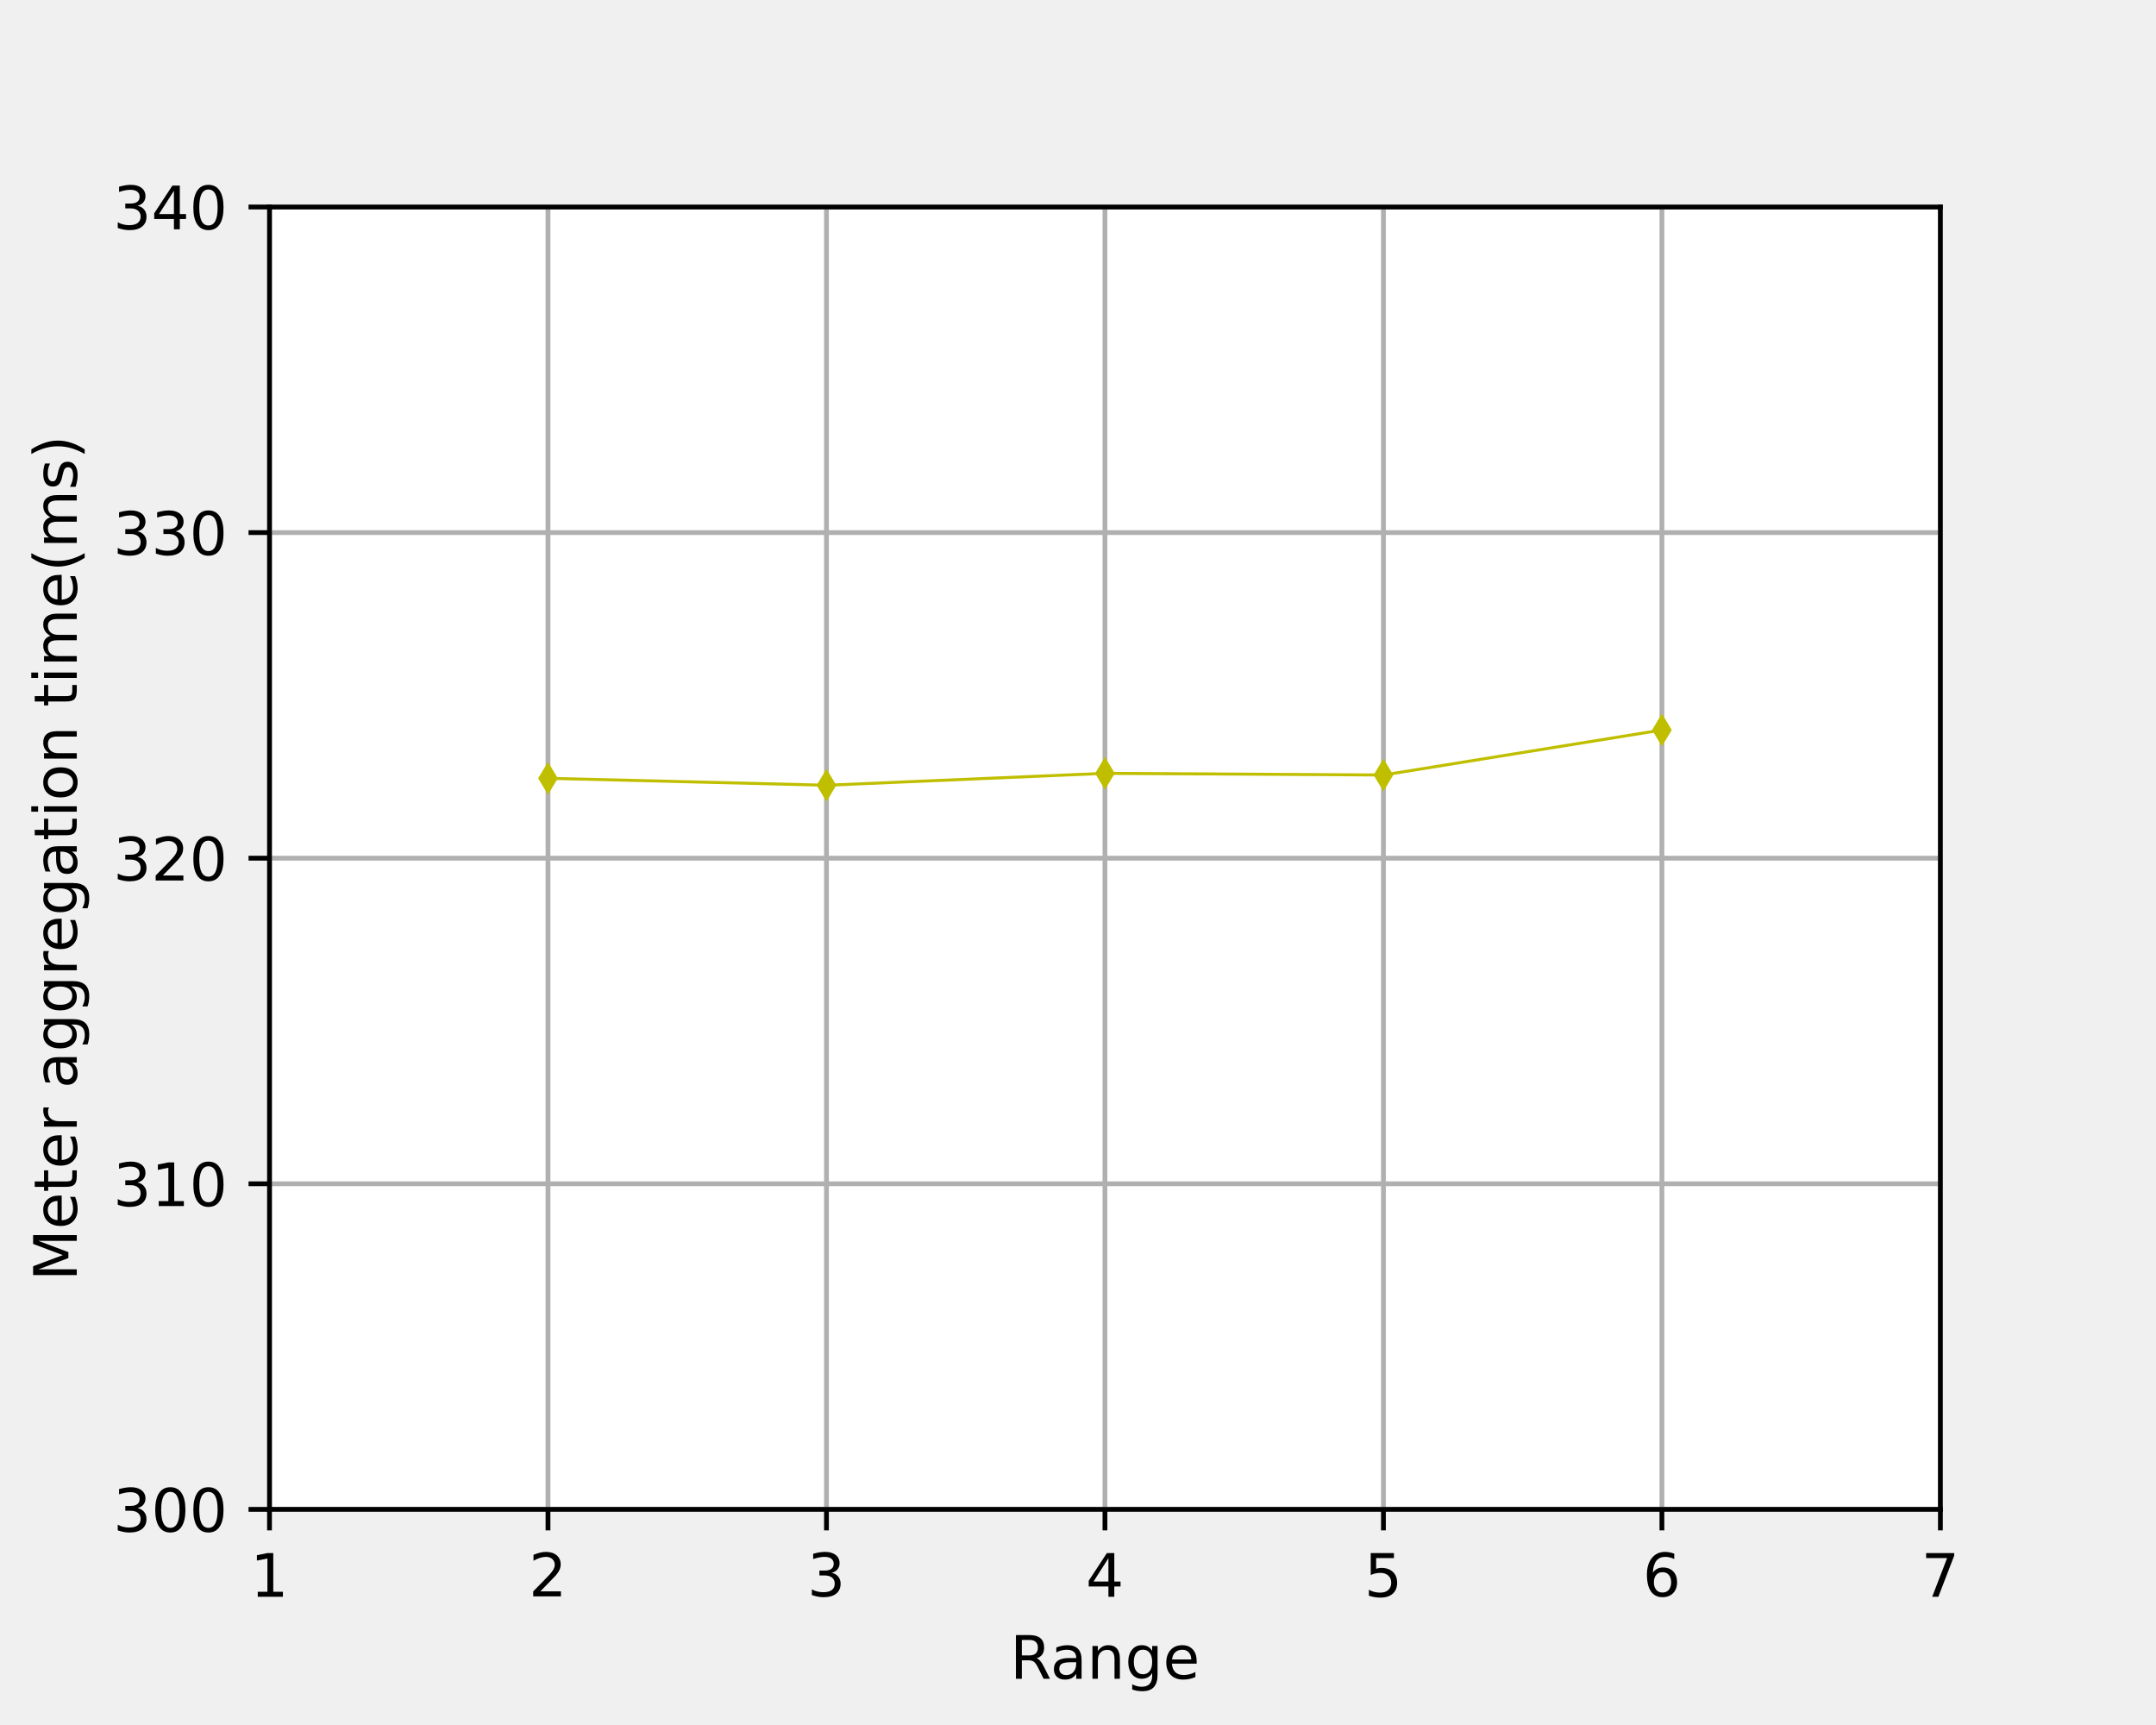
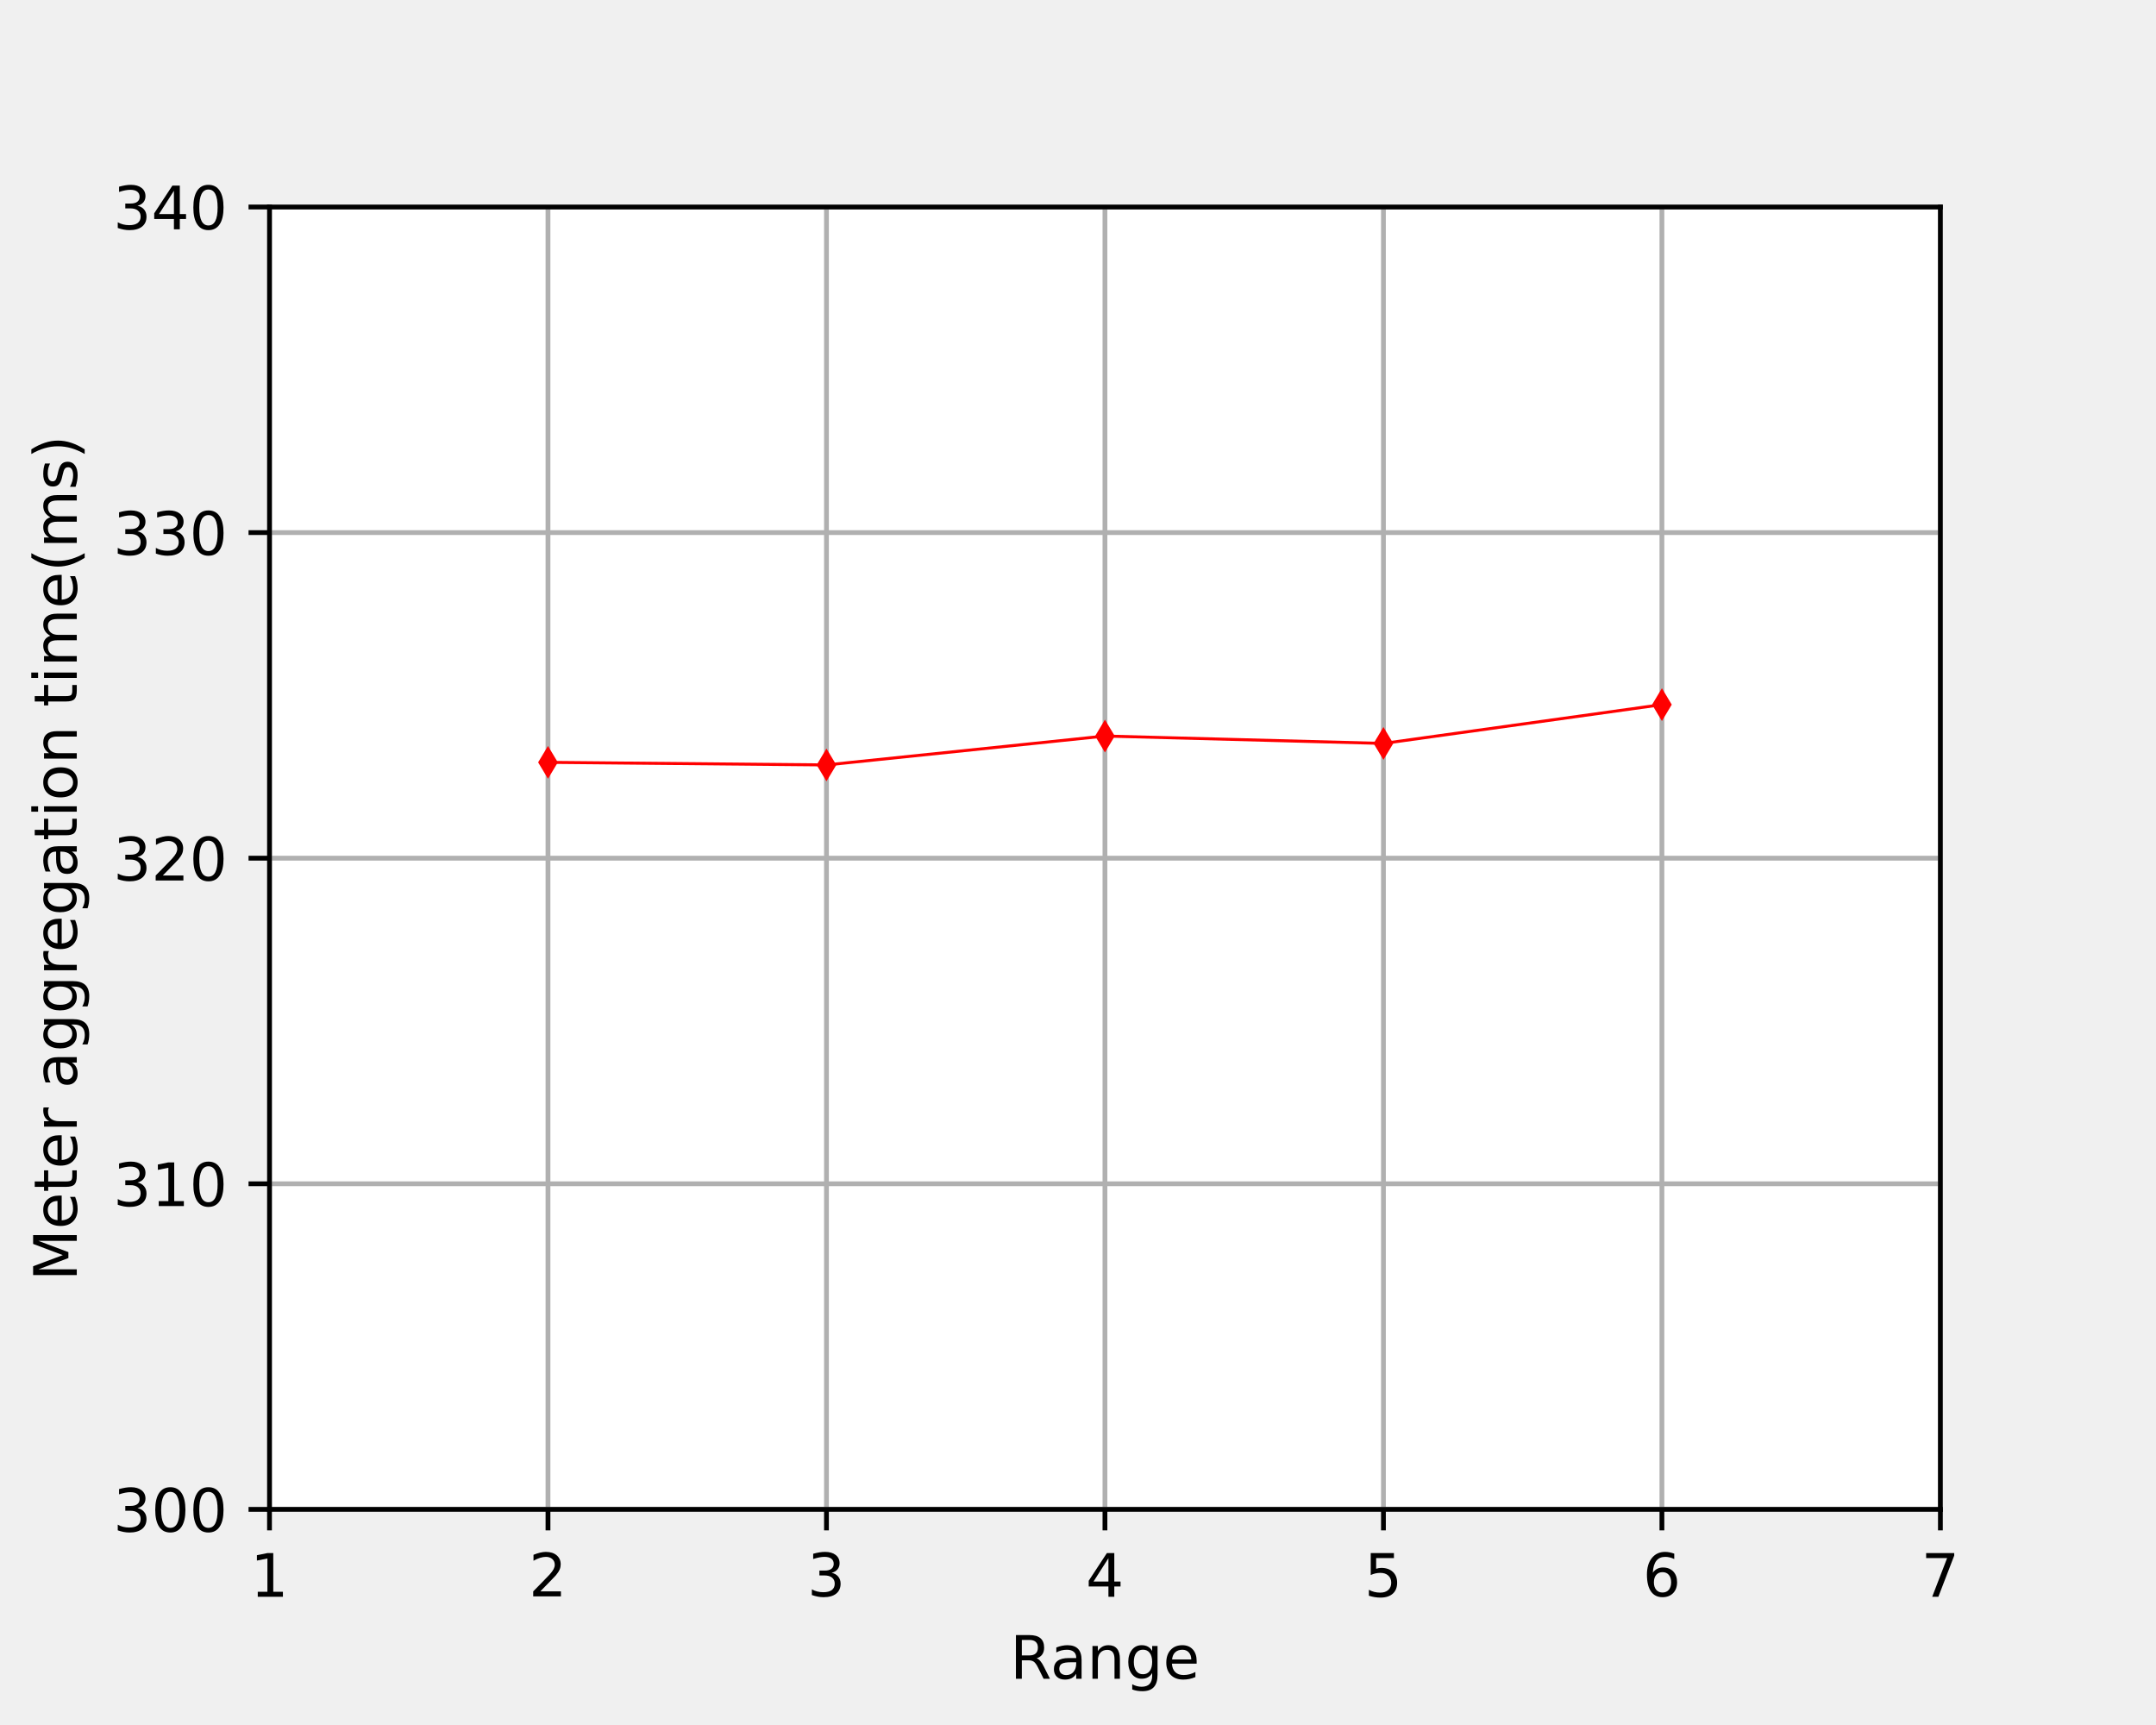
<svg xmlns="http://www.w3.org/2000/svg" xmlns:xlink="http://www.w3.org/1999/xlink" height="288pt" version="1.1" viewBox="0 0 360 288" width="360pt">
  <defs>
    <style type="text/css">*{stroke-linecap:butt;stroke-linejoin:round;}</style>
  </defs>
  <g id="figure_1">
    <g id="patch_1">
      <path d="M 0 288  L 360 288  L 360 0  L 0 0  z " style="fill:none;" />
    </g>
    <g id="axes_1">
      <g id="patch_2">
        <path d="M 45 252  L 324 252  L 324 34.56  L 45 34.56  z " style="fill:#ffffff;" />
      </g>
      <g id="matplotlib.axis_1">
        <g id="xtick_1">
          <g id="line2d_1">
-             <path clip-path="url(#pe31e5ae419)" d="M 45 252  L 45 34.56  " style="fill:none;stroke:#b0b0b0;stroke-linecap:square;stroke-width:0.8;" />
+             <path clip-path="url(#pbdff50979d)" d="M 45 252  L 45 34.56  " style="fill:none;stroke:#b0b0b0;stroke-linecap:square;stroke-width:0.8;" />
          </g>
          <g id="line2d_2">
            <defs>
-               <path d="M 0 0  L 0 3.5  " id="m90a6edd19c" style="stroke:#000000;stroke-width:0.8;" />
+               <path d="M 0 0  L 0 3.5  " id="m2bee68685d" style="stroke:#000000;stroke-width:0.8;" />
            </defs>
            <g>
-               <use style="stroke:#000000;stroke-width:0.8;" x="45" xlink:href="#m90a6edd19c" y="252" />
+               <use style="stroke:#000000;stroke-width:0.8;" x="45" xlink:href="#m2bee68685d" y="252" />
            </g>
          </g>
          <g id="text_1">
            <g transform="translate(41.8 266.5984)scale(0.1 -0.1)">
              <defs>
                <path d="M 12.406 8.297  L 28.516 8.297  L 28.516 63.922  L 10.984 60.406  L 10.984 69.391  L 28.422 72.906  L 38.281 72.906  L 38.281 8.297  L 54.391 8.297  L 54.391 0  L 12.406 0  z " id="DejaVuSans-49" />
              </defs>
              <use transform="translate(0 0.09375)" xlink:href="#DejaVuSans-49" />
            </g>
          </g>
        </g>
        <g id="xtick_2">
          <g id="line2d_3">
-             <path clip-path="url(#pe31e5ae419)" d="M 91.5 252  L 91.5 34.56  " style="fill:none;stroke:#b0b0b0;stroke-linecap:square;stroke-width:0.8;" />
+             <path clip-path="url(#pbdff50979d)" d="M 91.5 252  L 91.5 34.56  " style="fill:none;stroke:#b0b0b0;stroke-linecap:square;stroke-width:0.8;" />
          </g>
          <g id="line2d_4">
            <g>
-               <use style="stroke:#000000;stroke-width:0.8;" x="91.5" xlink:href="#m90a6edd19c" y="252" />
+               <use style="stroke:#000000;stroke-width:0.8;" x="91.5" xlink:href="#m2bee68685d" y="252" />
            </g>
          </g>
          <g id="text_2">
            <g transform="translate(88.3 266.5984)scale(0.1 -0.1)">
              <defs>
                <path d="M 19.188 8.297  L 53.609 8.297  L 53.609 0  L 7.328 0  L 7.328 8.297  Q 12.938 14.109 22.625 23.891  Q 32.328 33.688 34.812 36.531  Q 39.547 41.844 41.422 45.531  Q 43.312 49.219 43.312 52.781  Q 43.312 58.594 39.234 62.25  Q 35.156 65.922 28.609 65.922  Q 23.969 65.922 18.812 64.312  Q 13.672 62.703 7.812 59.422  L 7.812 69.391  Q 13.766 71.781 18.938 73  Q 24.125 74.219 28.422 74.219  Q 39.75 74.219 46.484 68.547  Q 53.219 62.891 53.219 53.422  Q 53.219 48.922 51.531 44.891  Q 49.859 40.875 45.406 35.406  Q 44.188 33.984 37.641 27.219  Q 31.109 20.453 19.188 8.297  z " id="DejaVuSans-50" />
              </defs>
              <use transform="translate(0 0.78125)" xlink:href="#DejaVuSans-50" />
            </g>
          </g>
        </g>
        <g id="xtick_3">
          <g id="line2d_5">
-             <path clip-path="url(#pe31e5ae419)" d="M 138 252  L 138 34.56  " style="fill:none;stroke:#b0b0b0;stroke-linecap:square;stroke-width:0.8;" />
+             <path clip-path="url(#pbdff50979d)" d="M 138 252  L 138 34.56  " style="fill:none;stroke:#b0b0b0;stroke-linecap:square;stroke-width:0.8;" />
          </g>
          <g id="line2d_6">
            <g>
-               <use style="stroke:#000000;stroke-width:0.8;" x="138" xlink:href="#m90a6edd19c" y="252" />
+               <use style="stroke:#000000;stroke-width:0.8;" x="138" xlink:href="#m2bee68685d" y="252" />
            </g>
          </g>
          <g id="text_3">
            <g transform="translate(134.8 266.5984)scale(0.1 -0.1)">
              <defs>
                <path d="M 40.578 39.312  Q 47.656 37.797 51.625 33  Q 55.609 28.219 55.609 21.188  Q 55.609 10.406 48.188 4.484  Q 40.766 -1.422 27.094 -1.422  Q 22.516 -1.422 17.656 -0.516  Q 12.797 0.391 7.625 2.203  L 7.625 11.719  Q 11.719 9.328 16.594 8.109  Q 21.484 6.891 26.812 6.891  Q 36.078 6.891 40.938 10.547  Q 45.797 14.203 45.797 21.188  Q 45.797 27.641 41.281 31.266  Q 36.766 34.906 28.719 34.906  L 20.219 34.906  L 20.219 43.016  L 29.109 43.016  Q 36.375 43.016 40.234 45.922  Q 44.094 48.828 44.094 54.297  Q 44.094 59.906 40.109 62.906  Q 36.141 65.922 28.719 65.922  Q 24.656 65.922 20.016 65.031  Q 15.375 64.156 9.812 62.312  L 9.812 71.094  Q 15.438 72.656 20.344 73.438  Q 25.25 74.219 29.594 74.219  Q 40.828 74.219 47.359 69.109  Q 53.906 64.016 53.906 55.328  Q 53.906 49.266 50.438 45.094  Q 46.969 40.922 40.578 39.312  z " id="DejaVuSans-51" />
              </defs>
              <use transform="translate(0 0.78125)" xlink:href="#DejaVuSans-51" />
            </g>
          </g>
        </g>
        <g id="xtick_4">
          <g id="line2d_7">
-             <path clip-path="url(#pe31e5ae419)" d="M 184.5 252  L 184.5 34.56  " style="fill:none;stroke:#b0b0b0;stroke-linecap:square;stroke-width:0.8;" />
+             <path clip-path="url(#pbdff50979d)" d="M 184.5 252  L 184.5 34.56  " style="fill:none;stroke:#b0b0b0;stroke-linecap:square;stroke-width:0.8;" />
          </g>
          <g id="line2d_8">
            <g>
-               <use style="stroke:#000000;stroke-width:0.8;" x="184.5" xlink:href="#m90a6edd19c" y="252" />
+               <use style="stroke:#000000;stroke-width:0.8;" x="184.5" xlink:href="#m2bee68685d" y="252" />
            </g>
          </g>
          <g id="text_4">
            <g transform="translate(181.3 266.5984)scale(0.1 -0.1)">
              <defs>
                <path d="M 37.797 64.312  L 12.891 25.391  L 37.797 25.391  z M 35.203 72.906  L 47.609 72.906  L 47.609 25.391  L 58.016 25.391  L 58.016 17.188  L 47.609 17.188  L 47.609 0  L 37.797 0  L 37.797 17.188  L 4.891 17.188  L 4.891 26.703  z " id="DejaVuSans-52" />
              </defs>
              <use transform="translate(0 0.09375)" xlink:href="#DejaVuSans-52" />
            </g>
          </g>
        </g>
        <g id="xtick_5">
          <g id="line2d_9">
-             <path clip-path="url(#pe31e5ae419)" d="M 231 252  L 231 34.56  " style="fill:none;stroke:#b0b0b0;stroke-linecap:square;stroke-width:0.8;" />
+             <path clip-path="url(#pbdff50979d)" d="M 231 252  L 231 34.56  " style="fill:none;stroke:#b0b0b0;stroke-linecap:square;stroke-width:0.8;" />
          </g>
          <g id="line2d_10">
            <g>
-               <use style="stroke:#000000;stroke-width:0.8;" x="231" xlink:href="#m90a6edd19c" y="252" />
+               <use style="stroke:#000000;stroke-width:0.8;" x="231" xlink:href="#m2bee68685d" y="252" />
            </g>
          </g>
          <g id="text_5">
            <g transform="translate(227.8 266.5984)scale(0.1 -0.1)">
              <defs>
                <path d="M 10.797 72.906  L 49.516 72.906  L 49.516 64.594  L 19.828 64.594  L 19.828 46.734  Q 21.969 47.469 24.109 47.828  Q 26.266 48.188 28.422 48.188  Q 40.625 48.188 47.75 41.5  Q 54.891 34.812 54.891 23.391  Q 54.891 11.625 47.562 5.094  Q 40.234 -1.422 26.906 -1.422  Q 22.312 -1.422 17.547 -0.641  Q 12.797 0.141 7.719 1.703  L 7.719 11.625  Q 12.109 9.234 16.797 8.062  Q 21.484 6.891 26.703 6.891  Q 35.156 6.891 40.078 11.328  Q 45.016 15.766 45.016 23.391  Q 45.016 31 40.078 35.438  Q 35.156 39.891 26.703 39.891  Q 22.75 39.891 18.812 39.016  Q 14.891 38.141 10.797 36.281  z " id="DejaVuSans-53" />
              </defs>
              <use transform="translate(0 0.09375)" xlink:href="#DejaVuSans-53" />
            </g>
          </g>
        </g>
        <g id="xtick_6">
          <g id="line2d_11">
-             <path clip-path="url(#pe31e5ae419)" d="M 277.5 252  L 277.5 34.56  " style="fill:none;stroke:#b0b0b0;stroke-linecap:square;stroke-width:0.8;" />
+             <path clip-path="url(#pbdff50979d)" d="M 277.5 252  L 277.5 34.56  " style="fill:none;stroke:#b0b0b0;stroke-linecap:square;stroke-width:0.8;" />
          </g>
          <g id="line2d_12">
            <g>
-               <use style="stroke:#000000;stroke-width:0.8;" x="277.5" xlink:href="#m90a6edd19c" y="252" />
+               <use style="stroke:#000000;stroke-width:0.8;" x="277.5" xlink:href="#m2bee68685d" y="252" />
            </g>
          </g>
          <g id="text_6">
            <g transform="translate(274.3 266.5984)scale(0.1 -0.1)">
              <defs>
                <path d="M 33.016 40.375  Q 26.375 40.375 22.484 35.828  Q 18.609 31.297 18.609 23.391  Q 18.609 15.531 22.484 10.953  Q 26.375 6.391 33.016 6.391  Q 39.656 6.391 43.531 10.953  Q 47.406 15.531 47.406 23.391  Q 47.406 31.297 43.531 35.828  Q 39.656 40.375 33.016 40.375  z M 52.594 71.297  L 52.594 62.312  Q 48.875 64.062 45.094 64.984  Q 41.312 65.922 37.594 65.922  Q 27.828 65.922 22.672 59.328  Q 17.531 52.734 16.797 39.406  Q 19.672 43.656 24.016 45.922  Q 28.375 48.188 33.594 48.188  Q 44.578 48.188 50.953 41.516  Q 57.328 34.859 57.328 23.391  Q 57.328 12.156 50.688 5.359  Q 44.047 -1.422 33.016 -1.422  Q 20.359 -1.422 13.672 8.266  Q 6.984 17.969 6.984 36.375  Q 6.984 53.656 15.188 63.938  Q 23.391 74.219 37.203 74.219  Q 40.922 74.219 44.703 73.484  Q 48.484 72.75 52.594 71.297  z " id="DejaVuSans-54" />
              </defs>
              <use transform="translate(0 0.78125)" xlink:href="#DejaVuSans-54" />
            </g>
          </g>
        </g>
        <g id="xtick_7">
          <g id="line2d_13">
-             <path clip-path="url(#pe31e5ae419)" d="M 324 252  L 324 34.56  " style="fill:none;stroke:#b0b0b0;stroke-linecap:square;stroke-width:0.8;" />
+             <path clip-path="url(#pbdff50979d)" d="M 324 252  L 324 34.56  " style="fill:none;stroke:#b0b0b0;stroke-linecap:square;stroke-width:0.8;" />
          </g>
          <g id="line2d_14">
            <g>
-               <use style="stroke:#000000;stroke-width:0.8;" x="324" xlink:href="#m90a6edd19c" y="252" />
+               <use style="stroke:#000000;stroke-width:0.8;" x="324" xlink:href="#m2bee68685d" y="252" />
            </g>
          </g>
          <g id="text_7">
            <g transform="translate(320.8 266.5984)scale(0.1 -0.1)">
              <defs>
                <path d="M 8.203 72.906  L 55.078 72.906  L 55.078 68.703  L 28.609 0  L 18.312 0  L 43.219 64.594  L 8.203 64.594  z " id="DejaVuSans-55" />
              </defs>
              <use transform="translate(0 0.09375)" xlink:href="#DejaVuSans-55" />
            </g>
          </g>
        </g>
        <g id="text_8">
          <g transform="translate(168.6547 280.2766)scale(0.1 -0.1)">
            <defs>
              <path d="M 44.391 34.188  Q 47.562 33.109 50.562 29.594  Q 53.562 26.078 56.594 19.922  L 66.609 0  L 56 0  L 46.688 18.703  Q 43.062 26.031 39.672 28.422  Q 36.281 30.812 30.422 30.812  L 19.672 30.812  L 19.672 0  L 9.812 0  L 9.812 72.906  L 32.078 72.906  Q 44.578 72.906 50.734 67.672  Q 56.891 62.453 56.891 51.906  Q 56.891 45.016 53.688 40.469  Q 50.484 35.938 44.391 34.188  z M 19.672 64.797  L 19.672 38.922  L 32.078 38.922  Q 39.203 38.922 42.844 42.219  Q 46.484 45.516 46.484 51.906  Q 46.484 58.297 42.844 61.547  Q 39.203 64.797 32.078 64.797  z " id="DejaVuSans-82" />
              <path d="M 34.281 27.484  Q 23.391 27.484 19.188 25  Q 14.984 22.516 14.984 16.5  Q 14.984 11.719 18.141 8.906  Q 21.297 6.109 26.703 6.109  Q 34.188 6.109 38.703 11.406  Q 43.219 16.703 43.219 25.484  L 43.219 27.484  z M 52.203 31.203  L 52.203 0  L 43.219 0  L 43.219 8.297  Q 40.141 3.328 35.547 0.953  Q 30.953 -1.422 24.312 -1.422  Q 15.922 -1.422 10.953 3.297  Q 6 8.016 6 15.922  Q 6 25.141 12.172 29.828  Q 18.359 34.516 30.609 34.516  L 43.219 34.516  L 43.219 35.406  Q 43.219 41.609 39.141 45  Q 35.062 48.391 27.688 48.391  Q 23 48.391 18.547 47.266  Q 14.109 46.141 10.016 43.891  L 10.016 52.203  Q 14.938 54.109 19.578 55.047  Q 24.219 56 28.609 56  Q 40.484 56 46.344 49.844  Q 52.203 43.703 52.203 31.203  z " id="DejaVuSans-97" />
              <path d="M 54.891 33.016  L 54.891 0  L 45.906 0  L 45.906 32.719  Q 45.906 40.484 42.875 44.328  Q 39.844 48.188 33.797 48.188  Q 26.516 48.188 22.312 43.547  Q 18.109 38.922 18.109 30.906  L 18.109 0  L 9.078 0  L 9.078 54.688  L 18.109 54.688  L 18.109 46.188  Q 21.344 51.125 25.703 53.562  Q 30.078 56 35.797 56  Q 45.219 56 50.047 50.172  Q 54.891 44.344 54.891 33.016  z " id="DejaVuSans-110" />
              <path d="M 45.406 27.984  Q 45.406 37.75 41.375 43.109  Q 37.359 48.484 30.078 48.484  Q 22.859 48.484 18.828 43.109  Q 14.797 37.75 14.797 27.984  Q 14.797 18.266 18.828 12.891  Q 22.859 7.516 30.078 7.516  Q 37.359 7.516 41.375 12.891  Q 45.406 18.266 45.406 27.984  z M 54.391 6.781  Q 54.391 -7.172 48.188 -13.984  Q 42 -20.797 29.203 -20.797  Q 24.469 -20.797 20.266 -20.094  Q 16.062 -19.391 12.109 -17.922  L 12.109 -9.188  Q 16.062 -11.328 19.922 -12.344  Q 23.781 -13.375 27.781 -13.375  Q 36.625 -13.375 41.016 -8.766  Q 45.406 -4.156 45.406 5.172  L 45.406 9.625  Q 42.625 4.781 38.281 2.391  Q 33.938 0 27.875 0  Q 17.828 0 11.672 7.656  Q 5.516 15.328 5.516 27.984  Q 5.516 40.672 11.672 48.328  Q 17.828 56 27.875 56  Q 33.938 56 38.281 53.609  Q 42.625 51.219 45.406 46.391  L 45.406 54.688  L 54.391 54.688  z " id="DejaVuSans-103" />
              <path d="M 56.203 29.594  L 56.203 25.203  L 14.891 25.203  Q 15.484 15.922 20.484 11.062  Q 25.484 6.203 34.422 6.203  Q 39.594 6.203 44.453 7.469  Q 49.312 8.734 54.109 11.281  L 54.109 2.781  Q 49.266 0.734 44.188 -0.344  Q 39.109 -1.422 33.891 -1.422  Q 20.797 -1.422 13.156 6.188  Q 5.516 13.812 5.516 26.812  Q 5.516 40.234 12.766 48.109  Q 20.016 56 32.328 56  Q 43.359 56 49.781 48.891  Q 56.203 41.797 56.203 29.594  z M 47.219 32.234  Q 47.125 39.594 43.094 43.984  Q 39.062 48.391 32.422 48.391  Q 24.906 48.391 20.391 44.141  Q 15.875 39.891 15.188 32.172  z " id="DejaVuSans-101" />
            </defs>
            <use xlink:href="#DejaVuSans-82" />
            <use x="67.232" xlink:href="#DejaVuSans-97" />
            <use x="128.512" xlink:href="#DejaVuSans-110" />
            <use x="191.891" xlink:href="#DejaVuSans-103" />
            <use x="255.367" xlink:href="#DejaVuSans-101" />
          </g>
        </g>
      </g>
      <g id="matplotlib.axis_2">
        <g id="ytick_1">
          <g id="line2d_15">
-             <path clip-path="url(#pe31e5ae419)" d="M 45 252  L 324 252  " style="fill:none;stroke:#b0b0b0;stroke-linecap:square;stroke-width:0.8;" />
+             <path clip-path="url(#pbdff50979d)" d="M 45 252  L 324 252  " style="fill:none;stroke:#b0b0b0;stroke-linecap:square;stroke-width:0.8;" />
          </g>
          <g id="line2d_16">
            <defs>
-               <path d="M 0 0  L -3.5 0  " id="m4bfd0085b4" style="stroke:#000000;stroke-width:0.8;" />
+               <path d="M 0 0  L -3.5 0  " id="m507300d665" style="stroke:#000000;stroke-width:0.8;" />
            </defs>
            <g>
-               <use style="stroke:#000000;stroke-width:0.8;" x="45" xlink:href="#m4bfd0085b4" y="252" />
+               <use style="stroke:#000000;stroke-width:0.8;" x="45" xlink:href="#m507300d665" y="252" />
            </g>
          </g>
          <g id="text_9">
            <g transform="translate(18.9 255.7992)scale(0.1 -0.1)">
              <defs>
                <path d="M 31.781 66.406  Q 24.172 66.406 20.328 58.906  Q 16.5 51.422 16.5 36.375  Q 16.5 21.391 20.328 13.891  Q 24.172 6.391 31.781 6.391  Q 39.453 6.391 43.281 13.891  Q 47.125 21.391 47.125 36.375  Q 47.125 51.422 43.281 58.906  Q 39.453 66.406 31.781 66.406  z M 31.781 74.219  Q 44.047 74.219 50.516 64.516  Q 56.984 54.828 56.984 36.375  Q 56.984 17.969 50.516 8.266  Q 44.047 -1.422 31.781 -1.422  Q 19.531 -1.422 13.062 8.266  Q 6.594 17.969 6.594 36.375  Q 6.594 54.828 13.062 64.516  Q 19.531 74.219 31.781 74.219  z " id="DejaVuSans-48" />
              </defs>
              <use transform="translate(0 0.78125)" xlink:href="#DejaVuSans-51" />
              <use transform="translate(63.62305 0.78125)" xlink:href="#DejaVuSans-48" />
              <use transform="translate(127.2461 0.78125)" xlink:href="#DejaVuSans-48" />
            </g>
          </g>
        </g>
        <g id="ytick_2">
          <g id="line2d_17">
-             <path clip-path="url(#pe31e5ae419)" d="M 45 197.64  L 324 197.64  " style="fill:none;stroke:#b0b0b0;stroke-linecap:square;stroke-width:0.8;" />
+             <path clip-path="url(#pbdff50979d)" d="M 45 197.64  L 324 197.64  " style="fill:none;stroke:#b0b0b0;stroke-linecap:square;stroke-width:0.8;" />
          </g>
          <g id="line2d_18">
            <g>
-               <use style="stroke:#000000;stroke-width:0.8;" x="45" xlink:href="#m4bfd0085b4" y="197.64" />
+               <use style="stroke:#000000;stroke-width:0.8;" x="45" xlink:href="#m507300d665" y="197.64" />
            </g>
          </g>
          <g id="text_10">
            <g transform="translate(18.9 201.4392)scale(0.1 -0.1)">
              <use transform="translate(0 0.78125)" xlink:href="#DejaVuSans-51" />
              <use transform="translate(63.62305 0.78125)" xlink:href="#DejaVuSans-49" />
              <use transform="translate(127.2461 0.78125)" xlink:href="#DejaVuSans-48" />
            </g>
          </g>
        </g>
        <g id="ytick_3">
          <g id="line2d_19">
-             <path clip-path="url(#pe31e5ae419)" d="M 45 143.28  L 324 143.28  " style="fill:none;stroke:#b0b0b0;stroke-linecap:square;stroke-width:0.8;" />
+             <path clip-path="url(#pbdff50979d)" d="M 45 143.28  L 324 143.28  " style="fill:none;stroke:#b0b0b0;stroke-linecap:square;stroke-width:0.8;" />
          </g>
          <g id="line2d_20">
            <g>
-               <use style="stroke:#000000;stroke-width:0.8;" x="45" xlink:href="#m4bfd0085b4" y="143.28" />
+               <use style="stroke:#000000;stroke-width:0.8;" x="45" xlink:href="#m507300d665" y="143.28" />
            </g>
          </g>
          <g id="text_11">
            <g transform="translate(18.9 147.0792)scale(0.1 -0.1)">
              <use transform="translate(0 0.78125)" xlink:href="#DejaVuSans-51" />
              <use transform="translate(63.62305 0.78125)" xlink:href="#DejaVuSans-50" />
              <use transform="translate(127.2461 0.78125)" xlink:href="#DejaVuSans-48" />
            </g>
          </g>
        </g>
        <g id="ytick_4">
          <g id="line2d_21">
-             <path clip-path="url(#pe31e5ae419)" d="M 45 88.92  L 324 88.92  " style="fill:none;stroke:#b0b0b0;stroke-linecap:square;stroke-width:0.8;" />
+             <path clip-path="url(#pbdff50979d)" d="M 45 88.92  L 324 88.92  " style="fill:none;stroke:#b0b0b0;stroke-linecap:square;stroke-width:0.8;" />
          </g>
          <g id="line2d_22">
            <g>
-               <use style="stroke:#000000;stroke-width:0.8;" x="45" xlink:href="#m4bfd0085b4" y="88.92" />
+               <use style="stroke:#000000;stroke-width:0.8;" x="45" xlink:href="#m507300d665" y="88.92" />
            </g>
          </g>
          <g id="text_12">
            <g transform="translate(18.9 92.71922)scale(0.1 -0.1)">
              <use transform="translate(0 0.78125)" xlink:href="#DejaVuSans-51" />
              <use transform="translate(63.62305 0.78125)" xlink:href="#DejaVuSans-51" />
              <use transform="translate(127.2461 0.78125)" xlink:href="#DejaVuSans-48" />
            </g>
          </g>
        </g>
        <g id="ytick_5">
          <g id="line2d_23">
-             <path clip-path="url(#pe31e5ae419)" d="M 45 34.56  L 324 34.56  " style="fill:none;stroke:#b0b0b0;stroke-linecap:square;stroke-width:0.8;" />
+             <path clip-path="url(#pbdff50979d)" d="M 45 34.56  L 324 34.56  " style="fill:none;stroke:#b0b0b0;stroke-linecap:square;stroke-width:0.8;" />
          </g>
          <g id="line2d_24">
            <g>
-               <use style="stroke:#000000;stroke-width:0.8;" x="45" xlink:href="#m4bfd0085b4" y="34.56" />
+               <use style="stroke:#000000;stroke-width:0.8;" x="45" xlink:href="#m507300d665" y="34.56" />
            </g>
          </g>
          <g id="text_13">
            <g transform="translate(18.9 38.35922)scale(0.1 -0.1)">
              <use transform="translate(0 0.78125)" xlink:href="#DejaVuSans-51" />
              <use transform="translate(63.62305 0.78125)" xlink:href="#DejaVuSans-52" />
              <use transform="translate(127.2461 0.78125)" xlink:href="#DejaVuSans-48" />
            </g>
          </g>
        </g>
        <g id="text_14">
          <g transform="translate(12.82031 213.8613)rotate(-90)scale(0.1 -0.1)">
            <defs>
              <path d="M 9.812 72.906  L 24.516 72.906  L 43.109 23.297  L 61.812 72.906  L 76.516 72.906  L 76.516 0  L 66.891 0  L 66.891 64.016  L 48.094 14.016  L 38.188 14.016  L 19.391 64.016  L 19.391 0  L 9.812 0  z " id="DejaVuSans-77" />
              <path d="M 18.312 70.219  L 18.312 54.688  L 36.812 54.688  L 36.812 47.703  L 18.312 47.703  L 18.312 18.016  Q 18.312 11.328 20.141 9.422  Q 21.969 7.516 27.594 7.516  L 36.812 7.516  L 36.812 0  L 27.594 0  Q 17.188 0 13.234 3.875  Q 9.281 7.766 9.281 18.016  L 9.281 47.703  L 2.688 47.703  L 2.688 54.688  L 9.281 54.688  L 9.281 70.219  z " id="DejaVuSans-116" />
              <path d="M 41.109 46.297  Q 39.594 47.172 37.812 47.578  Q 36.031 48 33.891 48  Q 26.266 48 22.188 43.047  Q 18.109 38.094 18.109 28.812  L 18.109 0  L 9.078 0  L 9.078 54.688  L 18.109 54.688  L 18.109 46.188  Q 20.953 51.172 25.484 53.578  Q 30.031 56 36.531 56  Q 37.453 56 38.578 55.875  Q 39.703 55.766 41.062 55.516  z " id="DejaVuSans-114" />
              <path id="DejaVuSans-32" />
              <path d="M 9.422 54.688  L 18.406 54.688  L 18.406 0  L 9.422 0  z M 9.422 75.984  L 18.406 75.984  L 18.406 64.594  L 9.422 64.594  z " id="DejaVuSans-105" />
              <path d="M 30.609 48.391  Q 23.391 48.391 19.188 42.75  Q 14.984 37.109 14.984 27.297  Q 14.984 17.484 19.156 11.844  Q 23.344 6.203 30.609 6.203  Q 37.797 6.203 41.984 11.859  Q 46.188 17.531 46.188 27.297  Q 46.188 37.016 41.984 42.703  Q 37.797 48.391 30.609 48.391  z M 30.609 56  Q 42.328 56 49.016 48.375  Q 55.719 40.766 55.719 27.297  Q 55.719 13.875 49.016 6.219  Q 42.328 -1.422 30.609 -1.422  Q 18.844 -1.422 12.172 6.219  Q 5.516 13.875 5.516 27.297  Q 5.516 40.766 12.172 48.375  Q 18.844 56 30.609 56  z " id="DejaVuSans-111" />
              <path d="M 52 44.188  Q 55.375 50.25 60.062 53.125  Q 64.75 56 71.094 56  Q 79.641 56 84.281 50.016  Q 88.922 44.047 88.922 33.016  L 88.922 0  L 79.891 0  L 79.891 32.719  Q 79.891 40.578 77.094 44.375  Q 74.312 48.188 68.609 48.188  Q 61.625 48.188 57.562 43.547  Q 53.516 38.922 53.516 30.906  L 53.516 0  L 44.484 0  L 44.484 32.719  Q 44.484 40.625 41.703 44.406  Q 38.922 48.188 33.109 48.188  Q 26.219 48.188 22.156 43.531  Q 18.109 38.875 18.109 30.906  L 18.109 0  L 9.078 0  L 9.078 54.688  L 18.109 54.688  L 18.109 46.188  Q 21.188 51.219 25.484 53.609  Q 29.781 56 35.688 56  Q 41.656 56 45.828 52.969  Q 50 49.953 52 44.188  z " id="DejaVuSans-109" />
              <path d="M 31 75.875  Q 24.469 64.656 21.281 53.656  Q 18.109 42.672 18.109 31.391  Q 18.109 20.125 21.312 9.062  Q 24.516 -2 31 -13.188  L 23.188 -13.188  Q 15.875 -1.703 12.234 9.375  Q 8.594 20.453 8.594 31.391  Q 8.594 42.281 12.203 53.312  Q 15.828 64.359 23.188 75.875  z " id="DejaVuSans-40" />
              <path d="M 44.281 53.078  L 44.281 44.578  Q 40.484 46.531 36.375 47.5  Q 32.281 48.484 27.875 48.484  Q 21.188 48.484 17.844 46.438  Q 14.5 44.391 14.5 40.281  Q 14.5 37.156 16.891 35.375  Q 19.281 33.594 26.516 31.984  L 29.594 31.297  Q 39.156 29.25 43.188 25.516  Q 47.219 21.781 47.219 15.094  Q 47.219 7.469 41.188 3.016  Q 35.156 -1.422 24.609 -1.422  Q 20.219 -1.422 15.453 -0.562  Q 10.688 0.297 5.422 2  L 5.422 11.281  Q 10.406 8.688 15.234 7.391  Q 20.062 6.109 24.812 6.109  Q 31.156 6.109 34.562 8.281  Q 37.984 10.453 37.984 14.406  Q 37.984 18.062 35.516 20.016  Q 33.062 21.969 24.703 23.781  L 21.578 24.516  Q 13.234 26.266 9.516 29.906  Q 5.812 33.547 5.812 39.891  Q 5.812 47.609 11.281 51.797  Q 16.75 56 26.812 56  Q 31.781 56 36.172 55.266  Q 40.578 54.547 44.281 53.078  z " id="DejaVuSans-115" />
              <path d="M 8.016 75.875  L 15.828 75.875  Q 23.141 64.359 26.781 53.312  Q 30.422 42.281 30.422 31.391  Q 30.422 20.453 26.781 9.375  Q 23.141 -1.703 15.828 -13.188  L 8.016 -13.188  Q 14.5 -2 17.703 9.062  Q 20.906 20.125 20.906 31.391  Q 20.906 42.672 17.703 53.656  Q 14.5 64.656 8.016 75.875  z " id="DejaVuSans-41" />
            </defs>
            <use xlink:href="#DejaVuSans-77" />
            <use x="86.279" xlink:href="#DejaVuSans-101" />
            <use x="147.803" xlink:href="#DejaVuSans-116" />
            <use x="187.012" xlink:href="#DejaVuSans-101" />
            <use x="248.535" xlink:href="#DejaVuSans-114" />
            <use x="289.648" xlink:href="#DejaVuSans-32" />
            <use x="321.436" xlink:href="#DejaVuSans-97" />
            <use x="382.715" xlink:href="#DejaVuSans-103" />
            <use x="446.191" xlink:href="#DejaVuSans-103" />
            <use x="509.668" xlink:href="#DejaVuSans-114" />
            <use x="548.531" xlink:href="#DejaVuSans-101" />
            <use x="610.055" xlink:href="#DejaVuSans-103" />
            <use x="673.531" xlink:href="#DejaVuSans-97" />
            <use x="734.811" xlink:href="#DejaVuSans-116" />
            <use x="774.02" xlink:href="#DejaVuSans-105" />
            <use x="801.803" xlink:href="#DejaVuSans-111" />
            <use x="862.984" xlink:href="#DejaVuSans-110" />
            <use x="926.363" xlink:href="#DejaVuSans-32" />
            <use x="958.15" xlink:href="#DejaVuSans-116" />
            <use x="997.359" xlink:href="#DejaVuSans-105" />
            <use x="1025.143" xlink:href="#DejaVuSans-109" />
            <use x="1122.555" xlink:href="#DejaVuSans-101" />
            <use x="1184.078" xlink:href="#DejaVuSans-40" />
            <use x="1223.092" xlink:href="#DejaVuSans-109" />
            <use x="1320.504" xlink:href="#DejaVuSans-115" />
            <use x="1372.604" xlink:href="#DejaVuSans-41" />
          </g>
        </g>
      </g>
      <g id="line2d_25">
-         <path clip-path="url(#pe31e5ae419)" d="M 91.5 129.942  L 138 131.102  L 184.5 129.113  L 231 129.393  L 277.5 121.876  " style="fill:none;stroke:#bfbf00;stroke-linecap:square;stroke-width:0.5;" />
+         <path clip-path="url(#pbdff50979d)" d="M 91.5 127.279  L 138 127.711  L 184.5 122.886  L 231 124.121  L 277.5 117.642  " style="fill:none;stroke:#ff0000;stroke-linecap:square;stroke-width:0.5;" />
        <defs>
-           <path d="M -0 1.768  L 1.061 0  L -0 -1.768  L -1.061 -0  z " id="m81cfd89d53" style="stroke:#bfbf00;stroke-linejoin:miter;" />
+           <path d="M -0 1.768  L 1.061 0  L -0 -1.768  L -1.061 -0  z " id="m288a15e911" style="stroke:#ff0000;stroke-linejoin:miter;" />
        </defs>
-         <g clip-path="url(#pe31e5ae419)">
-           <use style="fill:#bfbf00;stroke:#bfbf00;stroke-linejoin:miter;" x="91.5" xlink:href="#m81cfd89d53" y="129.942" />
-           <use style="fill:#bfbf00;stroke:#bfbf00;stroke-linejoin:miter;" x="138" xlink:href="#m81cfd89d53" y="131.102" />
-           <use style="fill:#bfbf00;stroke:#bfbf00;stroke-linejoin:miter;" x="184.5" xlink:href="#m81cfd89d53" y="129.113" />
-           <use style="fill:#bfbf00;stroke:#bfbf00;stroke-linejoin:miter;" x="231" xlink:href="#m81cfd89d53" y="129.393" />
-           <use style="fill:#bfbf00;stroke:#bfbf00;stroke-linejoin:miter;" x="277.5" xlink:href="#m81cfd89d53" y="121.876" />
+         <g clip-path="url(#pbdff50979d)">
+           <use style="fill:#ff0000;stroke:#ff0000;stroke-linejoin:miter;" x="91.5" xlink:href="#m288a15e911" y="127.279" />
+           <use style="fill:#ff0000;stroke:#ff0000;stroke-linejoin:miter;" x="138" xlink:href="#m288a15e911" y="127.711" />
+           <use style="fill:#ff0000;stroke:#ff0000;stroke-linejoin:miter;" x="184.5" xlink:href="#m288a15e911" y="122.886" />
+           <use style="fill:#ff0000;stroke:#ff0000;stroke-linejoin:miter;" x="231" xlink:href="#m288a15e911" y="124.121" />
+           <use style="fill:#ff0000;stroke:#ff0000;stroke-linejoin:miter;" x="277.5" xlink:href="#m288a15e911" y="117.642" />
        </g>
      </g>
      <g id="patch_3">
        <path d="M 45 252  L 45 34.56  " style="fill:none;stroke:#000000;stroke-linecap:square;stroke-linejoin:miter;stroke-width:0.8;" />
      </g>
      <g id="patch_4">
        <path d="M 324 252  L 324 34.56  " style="fill:none;stroke:#000000;stroke-linecap:square;stroke-linejoin:miter;stroke-width:0.8;" />
      </g>
      <g id="patch_5">
        <path d="M 45 252  L 324 252  " style="fill:none;stroke:#000000;stroke-linecap:square;stroke-linejoin:miter;stroke-width:0.8;" />
      </g>
      <g id="patch_6">
        <path d="M 45 34.56  L 324 34.56  " style="fill:none;stroke:#000000;stroke-linecap:square;stroke-linejoin:miter;stroke-width:0.8;" />
      </g>
    </g>
  </g>
  <defs>
-     <clipPath id="pe31e5ae419">
+     <clipPath id="pbdff50979d">
      <rect height="217.44" width="279" x="45" y="34.56" />
    </clipPath>
  </defs>
</svg>
